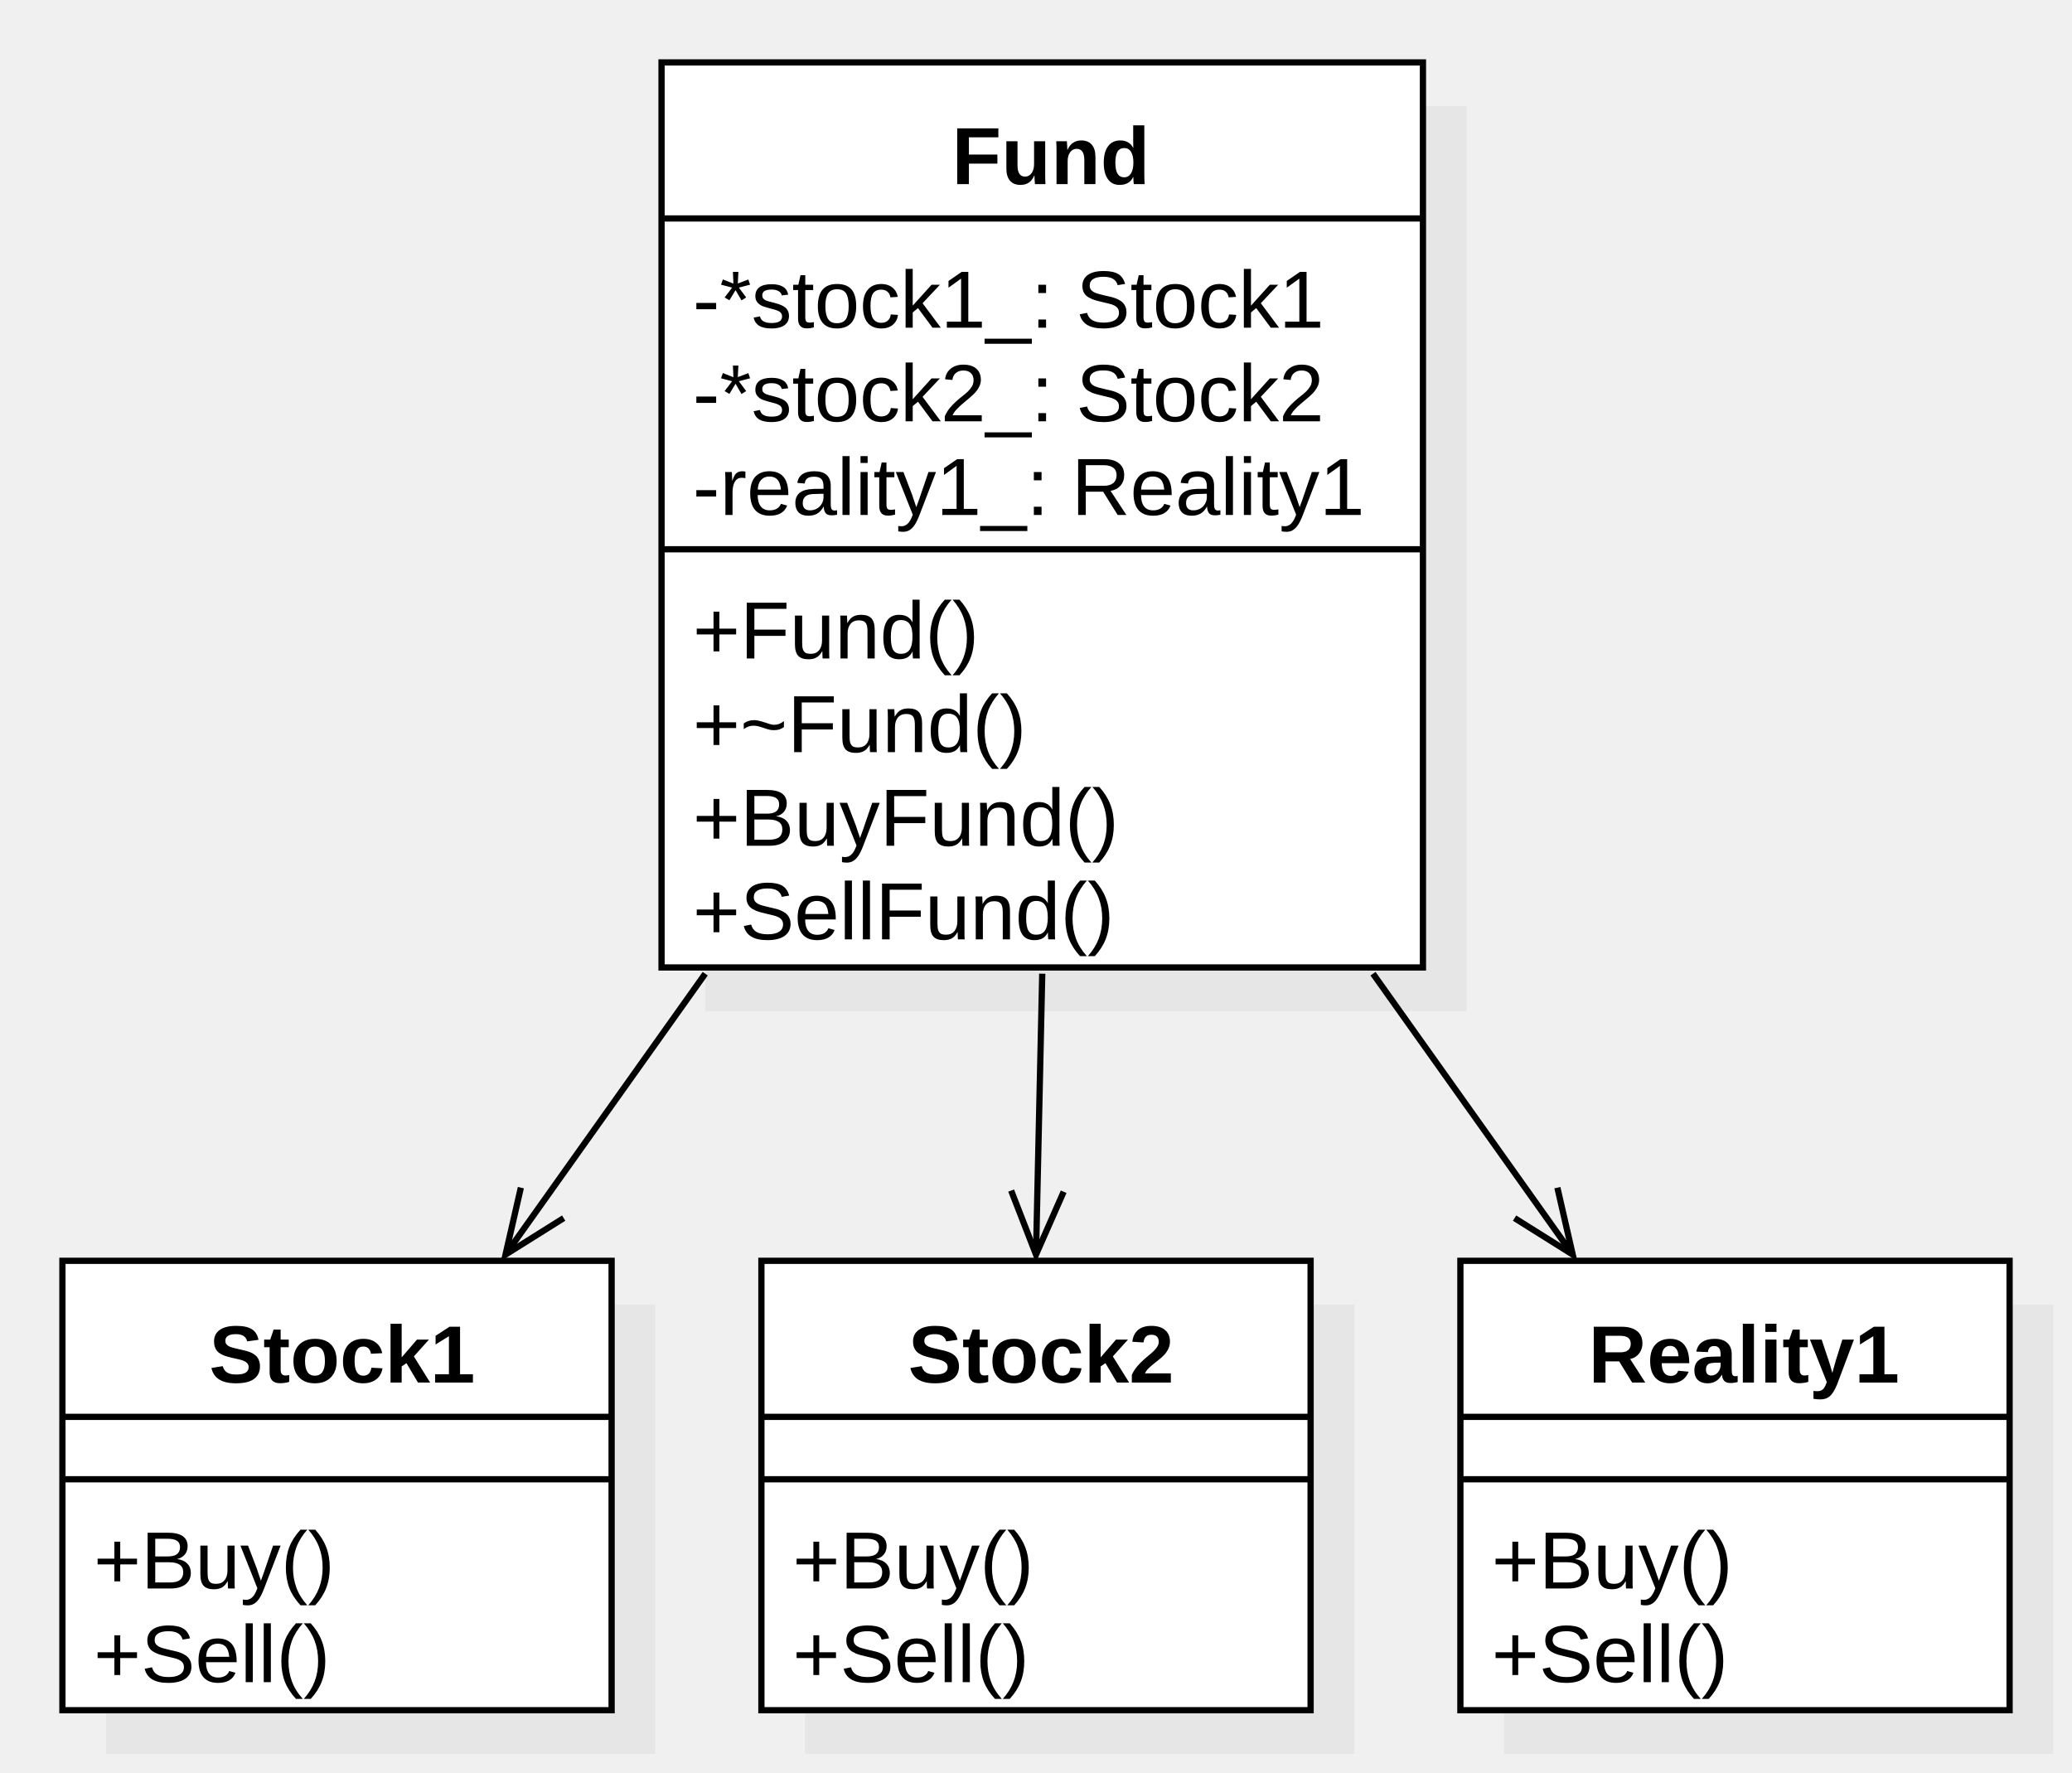
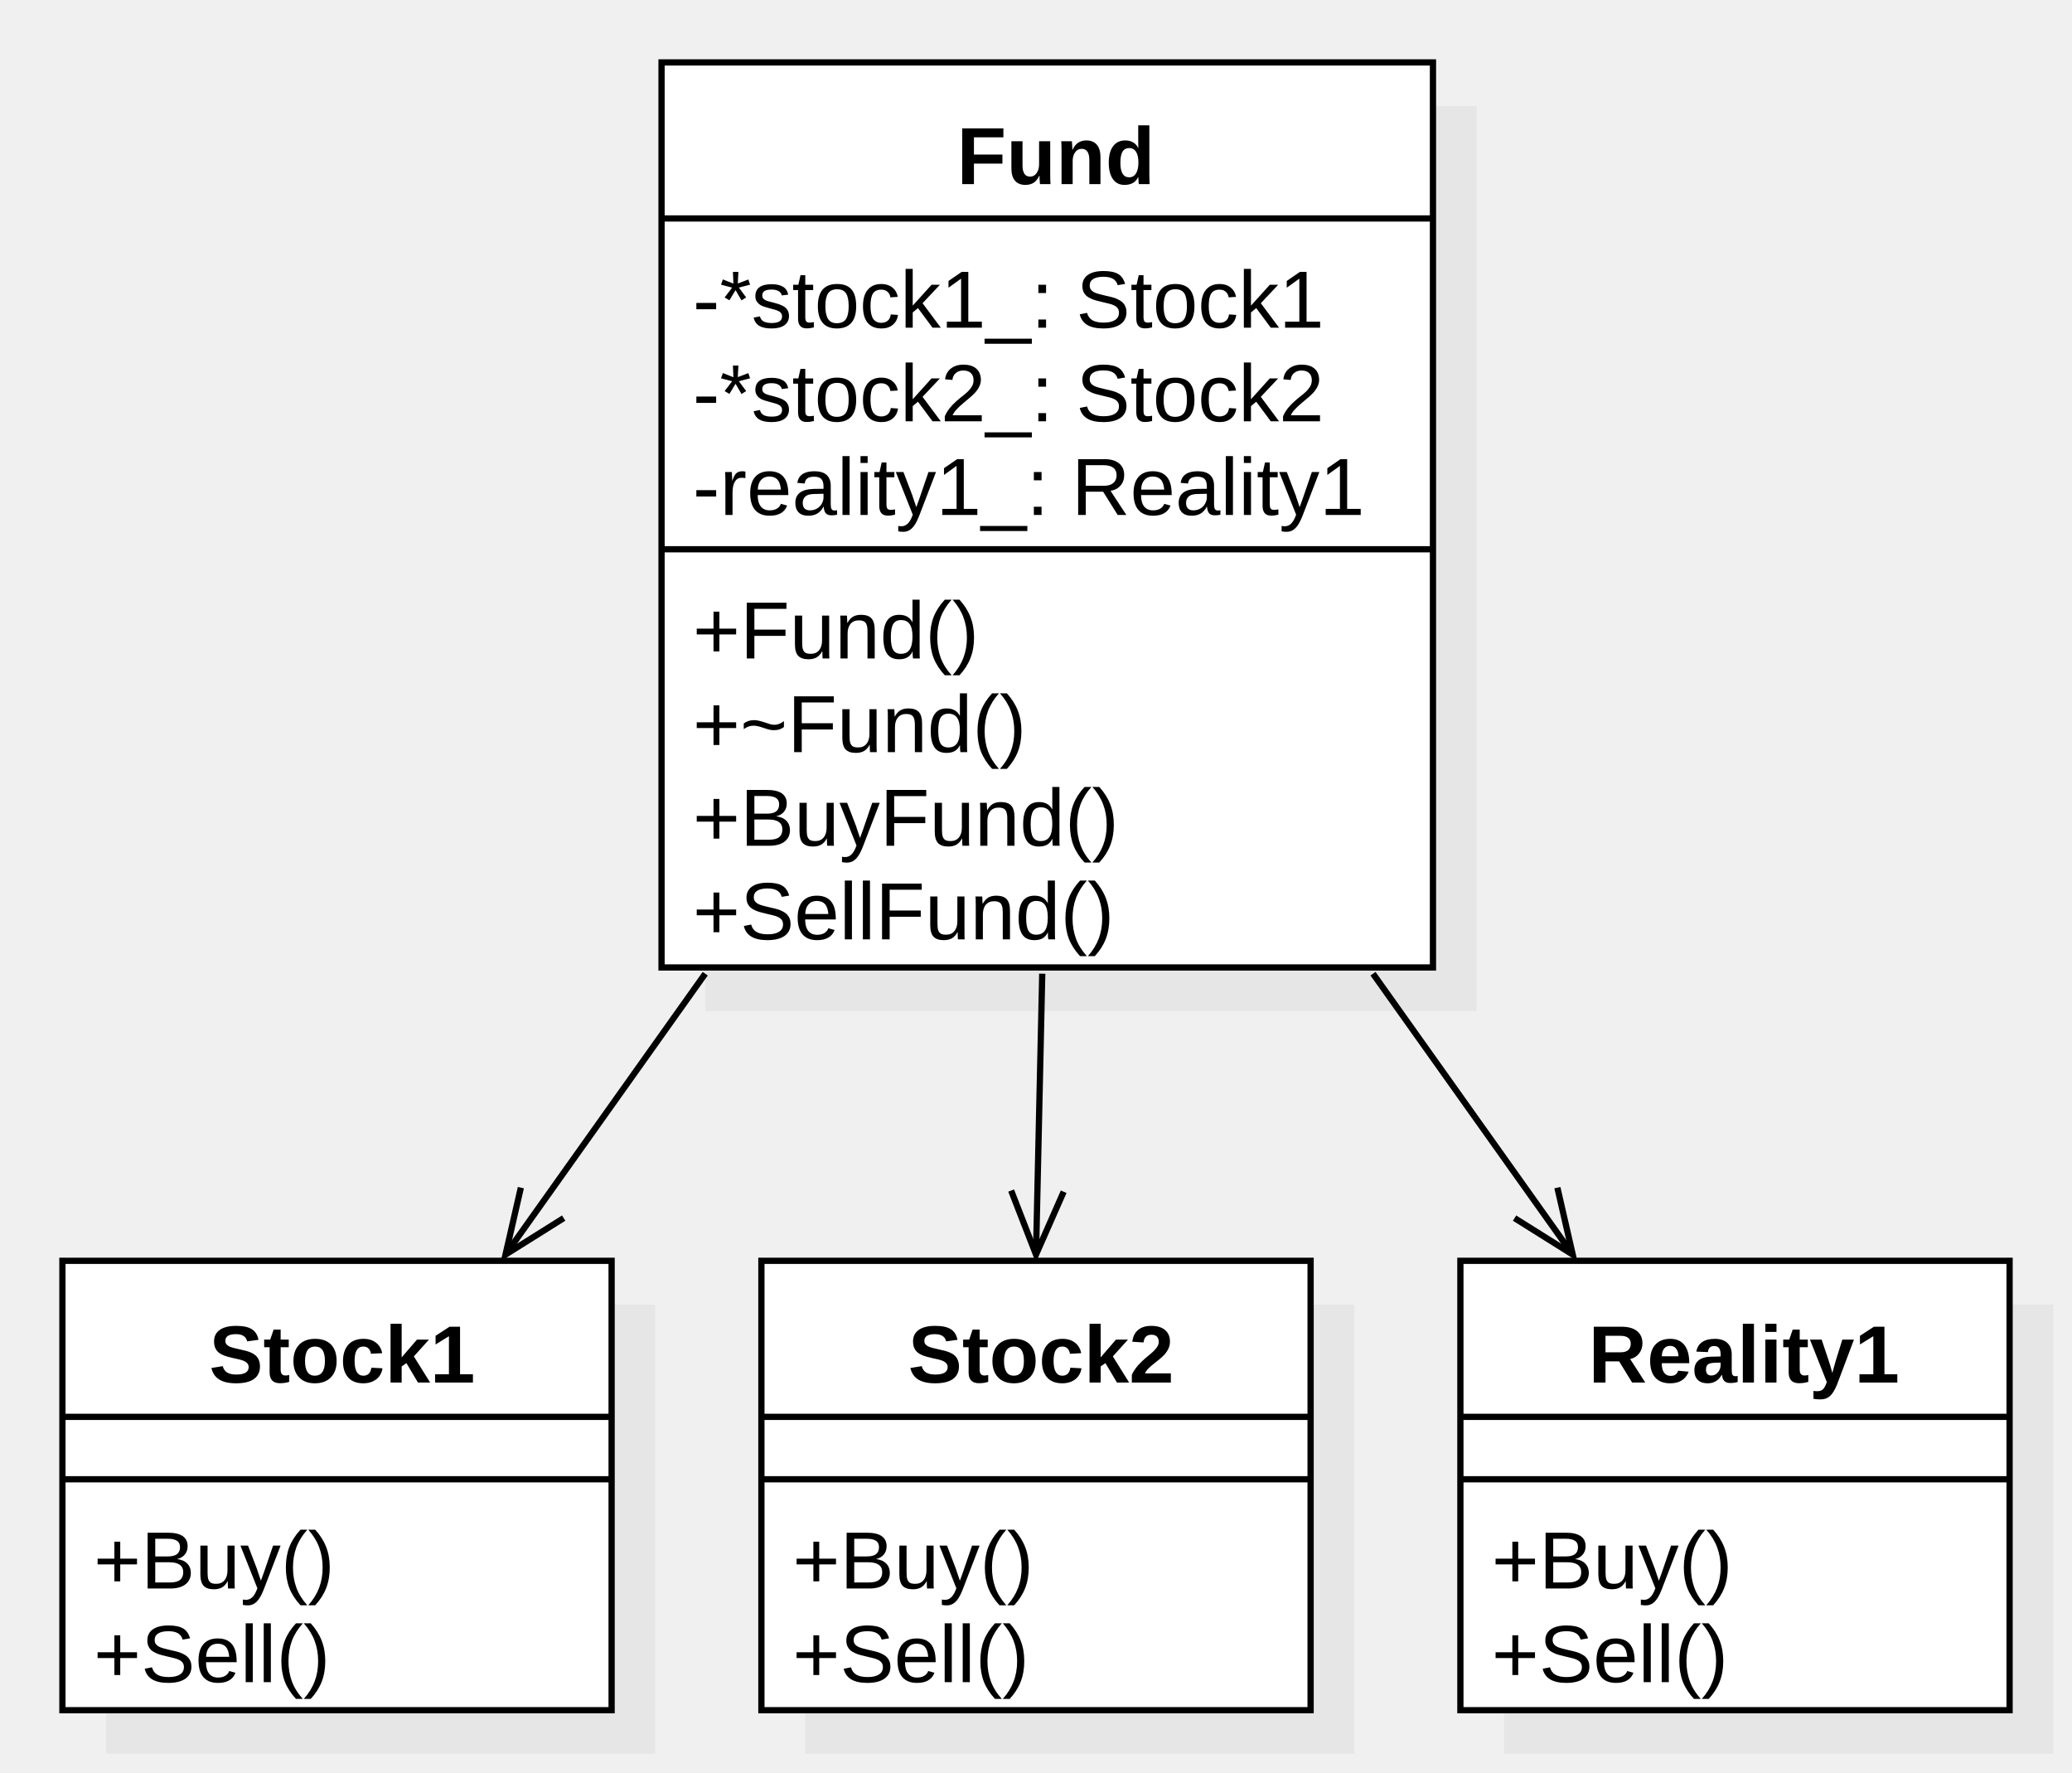
<svg xmlns="http://www.w3.org/2000/svg" version="1.1" width="332" height="284">
  <defs />
  <g>
    <g transform="translate(-230,-270) scale(1,1)">
-       <rect fill="#C0C0C0" stroke="none" x="343" y="287" width="122" height="145" opacity="0.2" />
+       <rect fill="#C0C0C0" stroke="none" x="343" y="287" width="123.607" height="145" opacity="0.2" />
    </g>
    <g transform="translate(-230,-270) scale(1,1)">
-       <rect fill="#ffffff" stroke="none" x="336" y="280" width="122" height="145" />
+       <rect fill="#ffffff" stroke="none" x="336" y="280" width="123.607" height="145" />
    </g>
    <g transform="translate(-230,-270) scale(1,1)">
-       <path fill="none" stroke="#000000" d="M 336 280 L 458 280 L 458 425 L 336 425 L 336 280 Z Z" stroke-miterlimit="10" />
+       <path fill="none" stroke="#000000" d="M 336 280 L 459.607 280 L 459.607 425 L 336 425 L 336 280 Z Z" stroke-miterlimit="10" />
    </g>
    <g transform="translate(-230,-270) scale(1,1)">
-       <path fill="none" stroke="#000000" d="M 336 305 L 458 305" stroke-miterlimit="10" />
+       <path fill="none" stroke="#000000" d="M 336 305 L 459.607 305" stroke-miterlimit="10" />
    </g>
    <g transform="translate(-230,-270) scale(1,1)">
-       <path fill="none" stroke="#000000" d="M 336 358 L 458 358" stroke-miterlimit="10" />
+       <path fill="none" stroke="#000000" d="M 336 358 L 459.607 358" stroke-miterlimit="10" />
    </g>
    <g transform="translate(-230,-270) scale(1,1)">
      <g>
        <path fill="none" stroke="none" />
-         <text fill="#000000" stroke="none" font-family="Arial" font-size="13px" font-style="normal" font-weight="bold" text-decoration="none" x="382.5" y="299.5">Fund</text>
+         <text fill="#000000" stroke="none" font-family="Arial" font-size="13px" font-style="normal" font-weight="bold" text-decoration="none" x="383.303" y="299.5">Fund</text>
      </g>
    </g>
    <g transform="translate(-230,-270) scale(1,1)">
      <g>
        <path fill="none" stroke="none" />
        <text fill="#000000" stroke="none" font-family="Arial" font-size="13px" font-style="normal" font-weight="normal" text-decoration="none" x="341" y="322.5">-*stock1_: Stock1</text>
      </g>
    </g>
    <g transform="translate(-230,-270) scale(1,1)">
      <g>
        <path fill="none" stroke="none" />
        <text fill="#000000" stroke="none" font-family="Arial" font-size="13px" font-style="normal" font-weight="normal" text-decoration="none" x="341" y="337.5">-*stock2_: Stock2</text>
      </g>
    </g>
    <g transform="translate(-230,-270) scale(1,1)">
      <g>
        <path fill="none" stroke="none" />
        <text fill="#000000" stroke="none" font-family="Arial" font-size="13px" font-style="normal" font-weight="normal" text-decoration="none" x="341" y="352.5">-reality1_: Reality1</text>
      </g>
    </g>
    <g transform="translate(-230,-270) scale(1,1)">
      <g>
        <path fill="none" stroke="none" />
        <text fill="#000000" stroke="none" font-family="Arial" font-size="13px" font-style="normal" font-weight="normal" text-decoration="none" x="341" y="375.5">+Fund()</text>
      </g>
    </g>
    <g transform="translate(-230,-270) scale(1,1)">
      <g>
        <path fill="none" stroke="none" />
        <text fill="#000000" stroke="none" font-family="Arial" font-size="13px" font-style="normal" font-weight="normal" text-decoration="none" x="341" y="390.5">+~Fund()</text>
      </g>
    </g>
    <g transform="translate(-230,-270) scale(1,1)">
      <g>
        <path fill="none" stroke="none" />
        <text fill="#000000" stroke="none" font-family="Arial" font-size="13px" font-style="normal" font-weight="normal" text-decoration="none" x="341" y="405.5">+BuyFund()</text>
      </g>
    </g>
    <g transform="translate(-230,-270) scale(1,1)">
      <g>
        <path fill="none" stroke="none" />
        <text fill="#000000" stroke="none" font-family="Arial" font-size="13px" font-style="normal" font-weight="normal" text-decoration="none" x="341" y="420.5">+SellFund()</text>
      </g>
    </g>
    <g transform="translate(-230,-270) scale(1,1)">
      <rect fill="#C0C0C0" stroke="none" x="247" y="479" width="88" height="72" opacity="0.2" />
    </g>
    <g transform="translate(-230,-270) scale(1,1)">
      <rect fill="#ffffff" stroke="none" x="240" y="472" width="88" height="72" />
    </g>
    <g transform="translate(-230,-270) scale(1,1)">
      <path fill="none" stroke="#000000" d="M 240 472 L 328 472 L 328 544 L 240 544 L 240 472 Z Z" stroke-miterlimit="10" />
    </g>
    <g transform="translate(-230,-270) scale(1,1)">
      <path fill="none" stroke="#000000" d="M 240 497 L 328 497" stroke-miterlimit="10" />
    </g>
    <g transform="translate(-230,-270) scale(1,1)">
      <path fill="none" stroke="#000000" d="M 240 507 L 328 507" stroke-miterlimit="10" />
    </g>
    <g transform="translate(-230,-270) scale(1,1)">
      <g>
        <path fill="none" stroke="none" />
        <text fill="#000000" stroke="none" font-family="Arial" font-size="13px" font-style="normal" font-weight="bold" text-decoration="none" x="263.5" y="491.5">Stock1</text>
      </g>
    </g>
    <g transform="translate(-230,-270) scale(1,1)">
      <g>
        <path fill="none" stroke="none" />
        <text fill="#000000" stroke="none" font-family="Arial" font-size="13px" font-style="normal" font-weight="normal" text-decoration="none" x="245" y="524.5">+Buy()</text>
      </g>
    </g>
    <g transform="translate(-230,-270) scale(1,1)">
      <g>
        <path fill="none" stroke="none" />
        <text fill="#000000" stroke="none" font-family="Arial" font-size="13px" font-style="normal" font-weight="normal" text-decoration="none" x="245" y="539.5">+Sell()</text>
      </g>
    </g>
    <g transform="translate(-230,-270) scale(1,1)">
      <rect fill="#C0C0C0" stroke="none" x="359" y="479" width="88" height="72" opacity="0.2" />
    </g>
    <g transform="translate(-230,-270) scale(1,1)">
      <rect fill="#ffffff" stroke="none" x="352" y="472" width="88" height="72" />
    </g>
    <g transform="translate(-230,-270) scale(1,1)">
      <path fill="none" stroke="#000000" d="M 352 472 L 440 472 L 440 544 L 352 544 L 352 472 Z Z" stroke-miterlimit="10" />
    </g>
    <g transform="translate(-230,-270) scale(1,1)">
      <path fill="none" stroke="#000000" d="M 352 497 L 440 497" stroke-miterlimit="10" />
    </g>
    <g transform="translate(-230,-270) scale(1,1)">
      <path fill="none" stroke="#000000" d="M 352 507 L 440 507" stroke-miterlimit="10" />
    </g>
    <g transform="translate(-230,-270) scale(1,1)">
      <g>
        <path fill="none" stroke="none" />
        <text fill="#000000" stroke="none" font-family="Arial" font-size="13px" font-style="normal" font-weight="bold" text-decoration="none" x="375.5" y="491.5">Stock2</text>
      </g>
    </g>
    <g transform="translate(-230,-270) scale(1,1)">
      <g>
        <path fill="none" stroke="none" />
        <text fill="#000000" stroke="none" font-family="Arial" font-size="13px" font-style="normal" font-weight="normal" text-decoration="none" x="357" y="524.5">+Buy()</text>
      </g>
    </g>
    <g transform="translate(-230,-270) scale(1,1)">
      <g>
        <path fill="none" stroke="none" />
        <text fill="#000000" stroke="none" font-family="Arial" font-size="13px" font-style="normal" font-weight="normal" text-decoration="none" x="357" y="539.5">+Sell()</text>
      </g>
    </g>
    <g transform="translate(-230,-270) scale(1,1)">
      <rect fill="#C0C0C0" stroke="none" x="471" y="479" width="88" height="72" opacity="0.2" />
    </g>
    <g transform="translate(-230,-270) scale(1,1)">
      <rect fill="#ffffff" stroke="none" x="464" y="472" width="88" height="72" />
    </g>
    <g transform="translate(-230,-270) scale(1,1)">
      <path fill="none" stroke="#000000" d="M 464 472 L 552 472 L 552 544 L 464 544 L 464 472 Z Z" stroke-miterlimit="10" />
    </g>
    <g transform="translate(-230,-270) scale(1,1)">
      <path fill="none" stroke="#000000" d="M 464 497 L 552 497" stroke-miterlimit="10" />
    </g>
    <g transform="translate(-230,-270) scale(1,1)">
      <path fill="none" stroke="#000000" d="M 464 507 L 552 507" stroke-miterlimit="10" />
    </g>
    <g transform="translate(-230,-270) scale(1,1)">
      <g>
        <path fill="none" stroke="none" />
        <text fill="#000000" stroke="none" font-family="Arial" font-size="13px" font-style="normal" font-weight="bold" text-decoration="none" x="484.5" y="491.5">Reality1</text>
      </g>
    </g>
    <g transform="translate(-230,-270) scale(1,1)">
      <g>
        <path fill="none" stroke="none" />
        <text fill="#000000" stroke="none" font-family="Arial" font-size="13px" font-style="normal" font-weight="normal" text-decoration="none" x="469" y="524.5">+Buy()</text>
      </g>
    </g>
    <g transform="translate(-230,-270) scale(1,1)">
      <g>
        <path fill="none" stroke="none" />
        <text fill="#000000" stroke="none" font-family="Arial" font-size="13px" font-style="normal" font-weight="normal" text-decoration="none" x="469" y="539.5">+Sell()</text>
      </g>
    </g>
    <g transform="translate(-230,-270) scale(1,1)">
      <path fill="none" stroke="#000000" d="M 343 426 L 311 471" stroke-miterlimit="10" />
    </g>
    <g transform="translate(-230,-270) scale(1,1)">
      <path fill="none" stroke="#000000" d="M 313.459 460.278 L 311 471 L 320.32 465.157" stroke-miterlimit="10" />
    </g>
    <g transform="translate(-230,-270) scale(1,1)">
      <path fill="none" stroke="#000000" d="M 397 426 L 396 471" stroke-miterlimit="10" />
    </g>
    <g transform="translate(-230,-270) scale(1,1)">
      <path fill="none" stroke="#000000" d="M 392.017 460.746 L 396 471 L 400.434 460.933" stroke-miterlimit="10" />
    </g>
    <g transform="translate(-230,-270) scale(1,1)">
      <path fill="none" stroke="#000000" d="M 450 426 L 482 471" stroke-miterlimit="10" />
    </g>
    <g transform="translate(-230,-270) scale(1,1)">
      <path fill="none" stroke="#000000" d="M 472.68 465.157 L 482 471 L 479.541 460.278" stroke-miterlimit="10" />
    </g>
  </g>
</svg>
